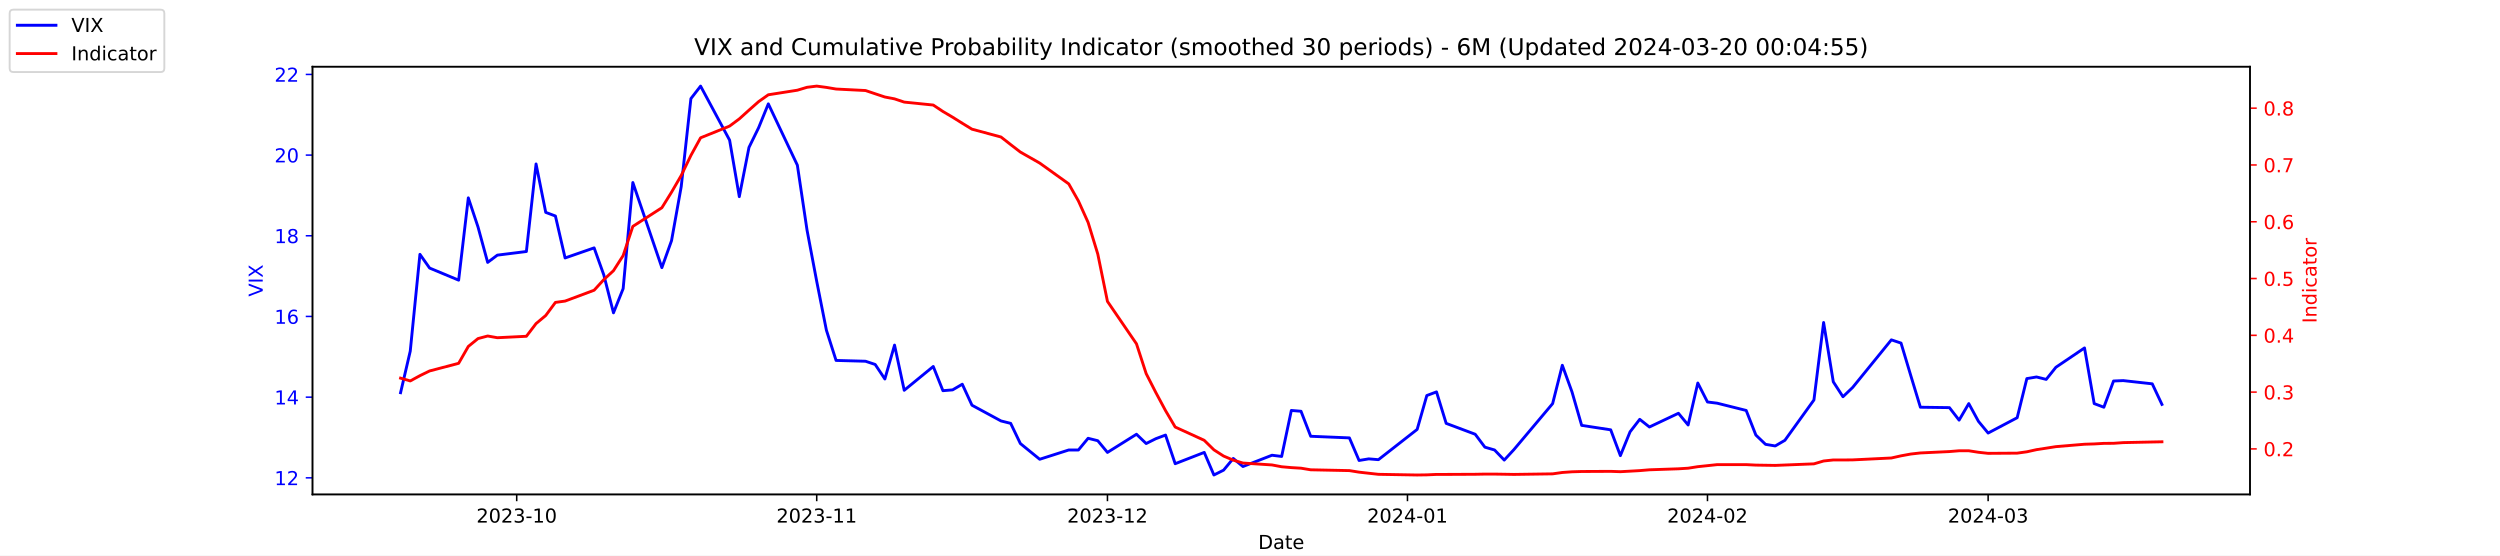
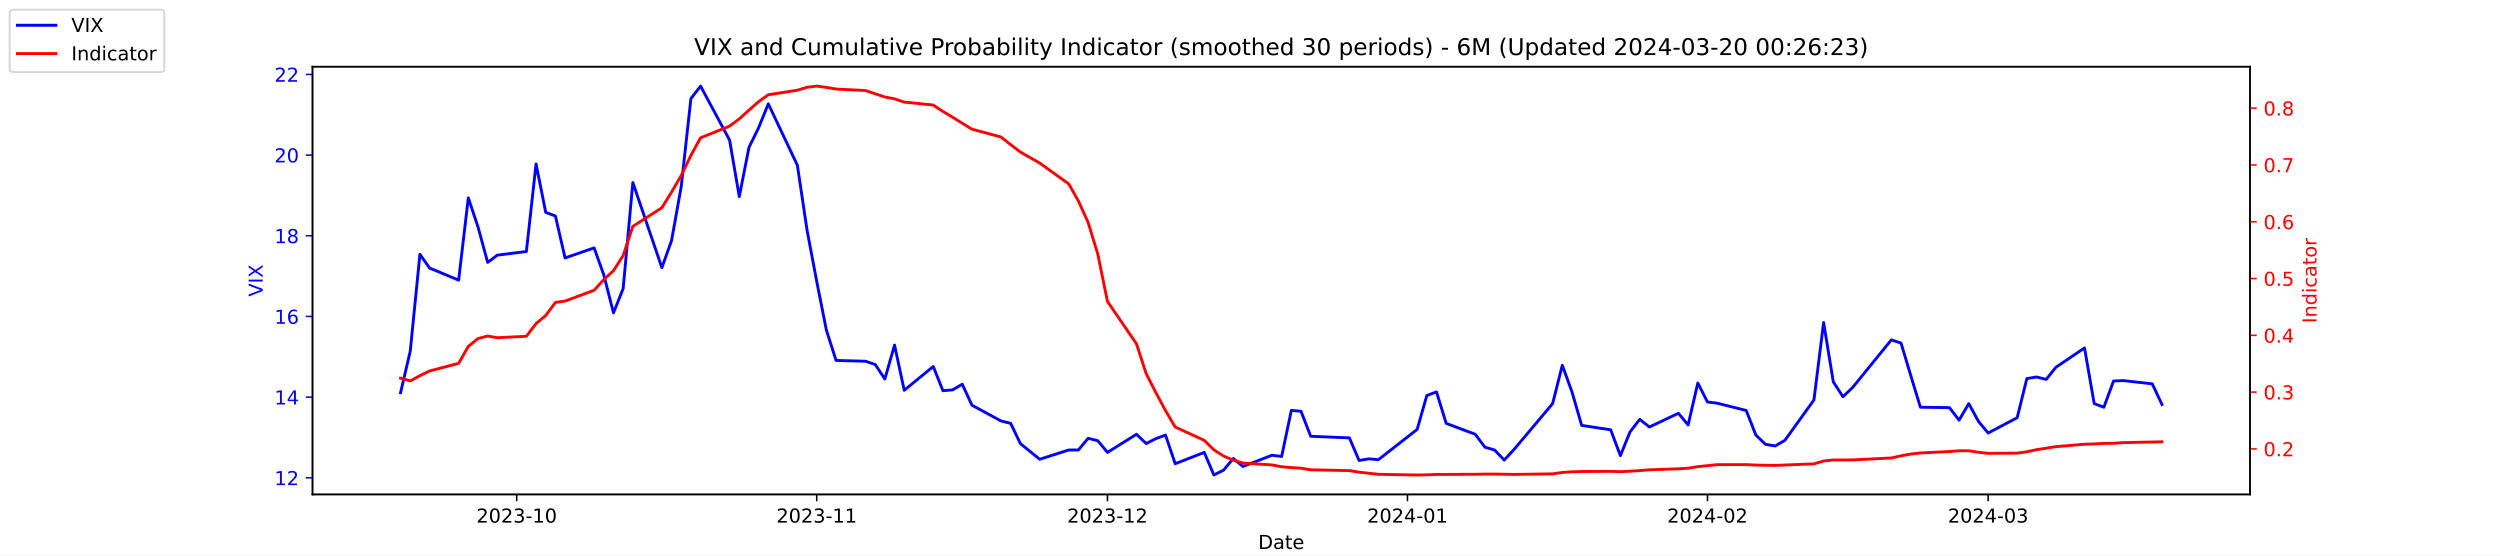
<svg xmlns="http://www.w3.org/2000/svg" xmlns:xlink="http://www.w3.org/1999/xlink" width="1296pt" height="288pt" viewBox="0 0 1296 288" version="1.1">
  <defs>
    <style type="text/css">*{stroke-linejoin: round; stroke-linecap: butt}</style>
  </defs>
  <g id="figure_1">
    <g id="patch_1">
      <path d="M 0 288  L 1296 288  L 1296 0  L 0 0  z " style="fill: #ffffff" />
    </g>
    <g id="axes_1">
      <g id="patch_2">
        <path d="M 162 256.32  L 1166.4 256.32  L 1166.4 34.56  L 162 34.56  z " style="fill: #ffffff" />
      </g>
      <g id="matplotlib.axis_1">
        <g id="xtick_1">
          <g id="line2d_1">
            <defs>
-               <path id="mf3a13cf19f" d="M 0 0  L 0 3.5  " style="stroke: #000000; stroke-width: 0.8" />
+               <path id="m45937a7806" d="M 0 0  L 0 3.5  " style="stroke: #000000; stroke-width: 0.8" />
            </defs>
            <g>
-               <use xlink:href="#mf3a13cf19f" x="267.858" y="256.32" style="stroke: #000000; stroke-width: 0.8" />
+               <use xlink:href="#m45937a7806" x="267.858" y="256.32" style="stroke: #000000; stroke-width: 0.8" />
            </g>
          </g>
          <g id="text_1">
            <g transform="translate(246.9669 270.9184) scale(0.1 -0.1)">
              <defs>
                <path id="DejaVuSans-32" d="M 1228 531  L 3431 531  L 3431 0  L 469 0  L 469 531  Q 828 903 1448 1529  Q 2069 2156 2228 2338  Q 2531 2678 2651 2914  Q 2772 3150 2772 3378  Q 2772 3750 2511 3984  Q 2250 4219 1831 4219  Q 1534 4219 1204 4116  Q 875 4013 500 3803  L 500 4441  Q 881 4594 1212 4672  Q 1544 4750 1819 4750  Q 2544 4750 2975 4387  Q 3406 4025 3406 3419  Q 3406 3131 3298 2873  Q 3191 2616 2906 2266  Q 2828 2175 2409 1742  Q 1991 1309 1228 531  z " transform="scale(0.015625)" />
                <path id="DejaVuSans-30" d="M 2034 4250  Q 1547 4250 1301 3770  Q 1056 3291 1056 2328  Q 1056 1369 1301 889  Q 1547 409 2034 409  Q 2525 409 2770 889  Q 3016 1369 3016 2328  Q 3016 3291 2770 3770  Q 2525 4250 2034 4250  z M 2034 4750  Q 2819 4750 3233 4129  Q 3647 3509 3647 2328  Q 3647 1150 3233 529  Q 2819 -91 2034 -91  Q 1250 -91 836 529  Q 422 1150 422 2328  Q 422 3509 836 4129  Q 1250 4750 2034 4750  z " transform="scale(0.015625)" />
                <path id="DejaVuSans-33" d="M 2597 2516  Q 3050 2419 3304 2112  Q 3559 1806 3559 1356  Q 3559 666 3084 287  Q 2609 -91 1734 -91  Q 1441 -91 1130 -33  Q 819 25 488 141  L 488 750  Q 750 597 1062 519  Q 1375 441 1716 441  Q 2309 441 2620 675  Q 2931 909 2931 1356  Q 2931 1769 2642 2001  Q 2353 2234 1838 2234  L 1294 2234  L 1294 2753  L 1863 2753  Q 2328 2753 2575 2939  Q 2822 3125 2822 3475  Q 2822 3834 2567 4026  Q 2313 4219 1838 4219  Q 1578 4219 1281 4162  Q 984 4106 628 3988  L 628 4550  Q 988 4650 1302 4700  Q 1616 4750 1894 4750  Q 2613 4750 3031 4423  Q 3450 4097 3450 3541  Q 3450 3153 3228 2886  Q 3006 2619 2597 2516  z " transform="scale(0.015625)" />
                <path id="DejaVuSans-2d" d="M 313 2009  L 1997 2009  L 1997 1497  L 313 1497  L 313 2009  z " transform="scale(0.015625)" />
                <path id="DejaVuSans-31" d="M 794 531  L 1825 531  L 1825 4091  L 703 3866  L 703 4441  L 1819 4666  L 2450 4666  L 2450 531  L 3481 531  L 3481 0  L 794 0  L 794 531  z " transform="scale(0.015625)" />
              </defs>
              <use xlink:href="#DejaVuSans-32" />
              <use xlink:href="#DejaVuSans-30" x="63.623" />
              <use xlink:href="#DejaVuSans-32" x="127.246" />
              <use xlink:href="#DejaVuSans-33" x="190.869" />
              <use xlink:href="#DejaVuSans-2d" x="254.492" />
              <use xlink:href="#DejaVuSans-31" x="290.576" />
              <use xlink:href="#DejaVuSans-30" x="354.199" />
            </g>
          </g>
        </g>
        <g id="xtick_2">
          <g id="line2d_2">
            <g>
-               <use xlink:href="#mf3a13cf19f" x="423.385" y="256.32" style="stroke: #000000; stroke-width: 0.8" />
+               <use xlink:href="#m45937a7806" x="423.385" y="256.32" style="stroke: #000000; stroke-width: 0.8" />
            </g>
          </g>
          <g id="text_2">
            <g transform="translate(402.4934 270.9184) scale(0.1 -0.1)">
              <use xlink:href="#DejaVuSans-32" />
              <use xlink:href="#DejaVuSans-30" x="63.623" />
              <use xlink:href="#DejaVuSans-32" x="127.246" />
              <use xlink:href="#DejaVuSans-33" x="190.869" />
              <use xlink:href="#DejaVuSans-2d" x="254.492" />
              <use xlink:href="#DejaVuSans-31" x="290.576" />
              <use xlink:href="#DejaVuSans-31" x="354.199" />
            </g>
          </g>
        </g>
        <g id="xtick_3">
          <g id="line2d_3">
            <g>
-               <use xlink:href="#mf3a13cf19f" x="574.103" y="256.32" style="stroke: #000000; stroke-width: 0.8" />
+               <use xlink:href="#m45937a7806" x="574.103" y="256.32" style="stroke: #000000; stroke-width: 0.8" />
            </g>
          </g>
          <g id="text_3">
            <g transform="translate(553.2119 270.9184) scale(0.1 -0.1)">
              <use xlink:href="#DejaVuSans-32" />
              <use xlink:href="#DejaVuSans-30" x="63.623" />
              <use xlink:href="#DejaVuSans-32" x="127.246" />
              <use xlink:href="#DejaVuSans-33" x="190.869" />
              <use xlink:href="#DejaVuSans-2d" x="254.492" />
              <use xlink:href="#DejaVuSans-31" x="290.576" />
              <use xlink:href="#DejaVuSans-32" x="354.199" />
            </g>
          </g>
        </g>
        <g id="xtick_4">
          <g id="line2d_4">
            <g>
-               <use xlink:href="#mf3a13cf19f" x="729.63" y="256.32" style="stroke: #000000; stroke-width: 0.8" />
+               <use xlink:href="#m45937a7806" x="729.63" y="256.32" style="stroke: #000000; stroke-width: 0.8" />
            </g>
          </g>
          <g id="text_4">
            <g transform="translate(708.7384 270.9184) scale(0.1 -0.1)">
              <defs>
                <path id="DejaVuSans-34" d="M 2419 4116  L 825 1625  L 2419 1625  L 2419 4116  z M 2253 4666  L 3047 4666  L 3047 1625  L 3713 1625  L 3713 1100  L 3047 1100  L 3047 0  L 2419 0  L 2419 1100  L 313 1100  L 313 1709  L 2253 4666  z " transform="scale(0.015625)" />
              </defs>
              <use xlink:href="#DejaVuSans-32" />
              <use xlink:href="#DejaVuSans-30" x="63.623" />
              <use xlink:href="#DejaVuSans-32" x="127.246" />
              <use xlink:href="#DejaVuSans-34" x="190.869" />
              <use xlink:href="#DejaVuSans-2d" x="254.492" />
              <use xlink:href="#DejaVuSans-30" x="290.576" />
              <use xlink:href="#DejaVuSans-31" x="354.199" />
            </g>
          </g>
        </g>
        <g id="xtick_5">
          <g id="line2d_5">
            <g>
-               <use xlink:href="#mf3a13cf19f" x="885.156" y="256.32" style="stroke: #000000; stroke-width: 0.8" />
+               <use xlink:href="#m45937a7806" x="885.156" y="256.32" style="stroke: #000000; stroke-width: 0.8" />
            </g>
          </g>
          <g id="text_5">
            <g transform="translate(864.2649 270.9184) scale(0.1 -0.1)">
              <use xlink:href="#DejaVuSans-32" />
              <use xlink:href="#DejaVuSans-30" x="63.623" />
              <use xlink:href="#DejaVuSans-32" x="127.246" />
              <use xlink:href="#DejaVuSans-34" x="190.869" />
              <use xlink:href="#DejaVuSans-2d" x="254.492" />
              <use xlink:href="#DejaVuSans-30" x="290.576" />
              <use xlink:href="#DejaVuSans-32" x="354.199" />
            </g>
          </g>
        </g>
        <g id="xtick_6">
          <g id="line2d_6">
            <g>
-               <use xlink:href="#mf3a13cf19f" x="1030.649" y="256.32" style="stroke: #000000; stroke-width: 0.8" />
+               <use xlink:href="#m45937a7806" x="1030.649" y="256.32" style="stroke: #000000; stroke-width: 0.8" />
            </g>
          </g>
          <g id="text_6">
            <g transform="translate(1009.757 270.9184) scale(0.1 -0.1)">
              <use xlink:href="#DejaVuSans-32" />
              <use xlink:href="#DejaVuSans-30" x="63.623" />
              <use xlink:href="#DejaVuSans-32" x="127.246" />
              <use xlink:href="#DejaVuSans-34" x="190.869" />
              <use xlink:href="#DejaVuSans-2d" x="254.492" />
              <use xlink:href="#DejaVuSans-30" x="290.576" />
              <use xlink:href="#DejaVuSans-33" x="354.199" />
            </g>
          </g>
        </g>
        <g id="text_7">
          <g transform="translate(652.2492 284.5966) scale(0.1 -0.1)">
            <defs>
              <path id="DejaVuSans-44" d="M 1259 4147  L 1259 519  L 2022 519  Q 2988 519 3436 956  Q 3884 1394 3884 2338  Q 3884 3275 3436 3711  Q 2988 4147 2022 4147  L 1259 4147  z M 628 4666  L 1925 4666  Q 3281 4666 3915 4102  Q 4550 3538 4550 2338  Q 4550 1131 3912 565  Q 3275 0 1925 0  L 628 0  L 628 4666  z " transform="scale(0.015625)" />
              <path id="DejaVuSans-61" d="M 2194 1759  Q 1497 1759 1228 1600  Q 959 1441 959 1056  Q 959 750 1161 570  Q 1363 391 1709 391  Q 2188 391 2477 730  Q 2766 1069 2766 1631  L 2766 1759  L 2194 1759  z M 3341 1997  L 3341 0  L 2766 0  L 2766 531  Q 2569 213 2275 61  Q 1981 -91 1556 -91  Q 1019 -91 701 211  Q 384 513 384 1019  Q 384 1609 779 1909  Q 1175 2209 1959 2209  L 2766 2209  L 2766 2266  Q 2766 2663 2505 2880  Q 2244 3097 1772 3097  Q 1472 3097 1187 3025  Q 903 2953 641 2809  L 641 3341  Q 956 3463 1253 3523  Q 1550 3584 1831 3584  Q 2591 3584 2966 3190  Q 3341 2797 3341 1997  z " transform="scale(0.015625)" />
              <path id="DejaVuSans-74" d="M 1172 4494  L 1172 3500  L 2356 3500  L 2356 3053  L 1172 3053  L 1172 1153  Q 1172 725 1289 603  Q 1406 481 1766 481  L 2356 481  L 2356 0  L 1766 0  Q 1100 0 847 248  Q 594 497 594 1153  L 594 3053  L 172 3053  L 172 3500  L 594 3500  L 594 4494  L 1172 4494  z " transform="scale(0.015625)" />
              <path id="DejaVuSans-65" d="M 3597 1894  L 3597 1613  L 953 1613  Q 991 1019 1311 708  Q 1631 397 2203 397  Q 2534 397 2845 478  Q 3156 559 3463 722  L 3463 178  Q 3153 47 2828 -22  Q 2503 -91 2169 -91  Q 1331 -91 842 396  Q 353 884 353 1716  Q 353 2575 817 3079  Q 1281 3584 2069 3584  Q 2775 3584 3186 3129  Q 3597 2675 3597 1894  z M 3022 2063  Q 3016 2534 2758 2815  Q 2500 3097 2075 3097  Q 1594 3097 1305 2825  Q 1016 2553 972 2059  L 3022 2063  z " transform="scale(0.015625)" />
            </defs>
            <use xlink:href="#DejaVuSans-44" />
            <use xlink:href="#DejaVuSans-61" x="77.002" />
            <use xlink:href="#DejaVuSans-74" x="138.281" />
            <use xlink:href="#DejaVuSans-65" x="177.49" />
          </g>
        </g>
      </g>
      <g id="matplotlib.axis_2">
        <g id="ytick_1">
          <g id="line2d_7">
            <defs>
-               <path id="me620fb15d7" d="M 0 0  L -3.5 0  " style="stroke: #0000ff; stroke-width: 0.8" />
+               <path id="m721a810379" d="M 0 0  L -3.5 0  " style="stroke: #0000ff; stroke-width: 0.8" />
            </defs>
            <g>
-               <use xlink:href="#me620fb15d7" x="162" y="247.704" style="fill: #0000ff; stroke: #0000ff; stroke-width: 0.8" />
+               <use xlink:href="#m721a810379" x="162" y="247.704" style="fill: #0000ff; stroke: #0000ff; stroke-width: 0.8" />
            </g>
          </g>
          <g id="text_8">
            <g style="fill: #0000ff" transform="translate(142.275 251.5031) scale(0.1 -0.1)">
              <use xlink:href="#DejaVuSans-31" />
              <use xlink:href="#DejaVuSans-32" x="63.623" />
            </g>
          </g>
        </g>
        <g id="ytick_2">
          <g id="line2d_8">
            <g>
-               <use xlink:href="#me620fb15d7" x="162" y="205.878" style="fill: #0000ff; stroke: #0000ff; stroke-width: 0.8" />
+               <use xlink:href="#m721a810379" x="162" y="205.878" style="fill: #0000ff; stroke: #0000ff; stroke-width: 0.8" />
            </g>
          </g>
          <g id="text_9">
            <g style="fill: #0000ff" transform="translate(142.275 209.6774) scale(0.1 -0.1)">
              <use xlink:href="#DejaVuSans-31" />
              <use xlink:href="#DejaVuSans-34" x="63.623" />
            </g>
          </g>
        </g>
        <g id="ytick_3">
          <g id="line2d_9">
            <g>
-               <use xlink:href="#me620fb15d7" x="162" y="164.052" style="fill: #0000ff; stroke: #0000ff; stroke-width: 0.8" />
+               <use xlink:href="#m721a810379" x="162" y="164.052" style="fill: #0000ff; stroke: #0000ff; stroke-width: 0.8" />
            </g>
          </g>
          <g id="text_10">
            <g style="fill: #0000ff" transform="translate(142.275 167.8517) scale(0.1 -0.1)">
              <defs>
                <path id="DejaVuSans-36" d="M 2113 2584  Q 1688 2584 1439 2293  Q 1191 2003 1191 1497  Q 1191 994 1439 701  Q 1688 409 2113 409  Q 2538 409 2786 701  Q 3034 994 3034 1497  Q 3034 2003 2786 2293  Q 2538 2584 2113 2584  z M 3366 4563  L 3366 3988  Q 3128 4100 2886 4159  Q 2644 4219 2406 4219  Q 1781 4219 1451 3797  Q 1122 3375 1075 2522  Q 1259 2794 1537 2939  Q 1816 3084 2150 3084  Q 2853 3084 3261 2657  Q 3669 2231 3669 1497  Q 3669 778 3244 343  Q 2819 -91 2113 -91  Q 1303 -91 875 529  Q 447 1150 447 2328  Q 447 3434 972 4092  Q 1497 4750 2381 4750  Q 2619 4750 2861 4703  Q 3103 4656 3366 4563  z " transform="scale(0.015625)" />
              </defs>
              <use xlink:href="#DejaVuSans-31" />
              <use xlink:href="#DejaVuSans-36" x="63.623" />
            </g>
          </g>
        </g>
        <g id="ytick_4">
          <g id="line2d_10">
            <g>
-               <use xlink:href="#me620fb15d7" x="162" y="122.227" style="fill: #0000ff; stroke: #0000ff; stroke-width: 0.8" />
+               <use xlink:href="#m721a810379" x="162" y="122.227" style="fill: #0000ff; stroke: #0000ff; stroke-width: 0.8" />
            </g>
          </g>
          <g id="text_11">
            <g style="fill: #0000ff" transform="translate(142.275 126.0259) scale(0.1 -0.1)">
              <defs>
                <path id="DejaVuSans-38" d="M 2034 2216  Q 1584 2216 1326 1975  Q 1069 1734 1069 1313  Q 1069 891 1326 650  Q 1584 409 2034 409  Q 2484 409 2743 651  Q 3003 894 3003 1313  Q 3003 1734 2745 1975  Q 2488 2216 2034 2216  z M 1403 2484  Q 997 2584 770 2862  Q 544 3141 544 3541  Q 544 4100 942 4425  Q 1341 4750 2034 4750  Q 2731 4750 3128 4425  Q 3525 4100 3525 3541  Q 3525 3141 3298 2862  Q 3072 2584 2669 2484  Q 3125 2378 3379 2068  Q 3634 1759 3634 1313  Q 3634 634 3220 271  Q 2806 -91 2034 -91  Q 1263 -91 848 271  Q 434 634 434 1313  Q 434 1759 690 2068  Q 947 2378 1403 2484  z M 1172 3481  Q 1172 3119 1398 2916  Q 1625 2713 2034 2713  Q 2441 2713 2670 2916  Q 2900 3119 2900 3481  Q 2900 3844 2670 4047  Q 2441 4250 2034 4250  Q 1625 4250 1398 4047  Q 1172 3844 1172 3481  z " transform="scale(0.015625)" />
              </defs>
              <use xlink:href="#DejaVuSans-31" />
              <use xlink:href="#DejaVuSans-38" x="63.623" />
            </g>
          </g>
        </g>
        <g id="ytick_5">
          <g id="line2d_11">
            <g>
-               <use xlink:href="#me620fb15d7" x="162" y="80.401" style="fill: #0000ff; stroke: #0000ff; stroke-width: 0.8" />
+               <use xlink:href="#m721a810379" x="162" y="80.401" style="fill: #0000ff; stroke: #0000ff; stroke-width: 0.8" />
            </g>
          </g>
          <g id="text_12">
            <g style="fill: #0000ff" transform="translate(142.275 84.2002) scale(0.1 -0.1)">
              <use xlink:href="#DejaVuSans-32" />
              <use xlink:href="#DejaVuSans-30" x="63.623" />
            </g>
          </g>
        </g>
        <g id="ytick_6">
          <g id="line2d_12">
            <g>
-               <use xlink:href="#me620fb15d7" x="162" y="38.575" style="fill: #0000ff; stroke: #0000ff; stroke-width: 0.8" />
+               <use xlink:href="#m721a810379" x="162" y="38.575" style="fill: #0000ff; stroke: #0000ff; stroke-width: 0.8" />
            </g>
          </g>
          <g id="text_13">
            <g style="fill: #0000ff" transform="translate(142.275 42.37447) scale(0.1 -0.1)">
              <use xlink:href="#DejaVuSans-32" />
              <use xlink:href="#DejaVuSans-32" x="63.623" />
            </g>
          </g>
        </g>
        <g id="text_14">
          <g style="fill: #0000ff" transform="translate(136.1953 153.7603) rotate(-90) scale(0.1 -0.1)">
            <defs>
              <path id="DejaVuSans-56" d="M 1831 0  L 50 4666  L 709 4666  L 2188 738  L 3669 4666  L 4325 4666  L 2547 0  L 1831 0  z " transform="scale(0.015625)" />
              <path id="DejaVuSans-49" d="M 628 4666  L 1259 4666  L 1259 0  L 628 0  L 628 4666  z " transform="scale(0.015625)" />
              <path id="DejaVuSans-58" d="M 403 4666  L 1081 4666  L 2241 2931  L 3406 4666  L 4084 4666  L 2584 2425  L 4184 0  L 3506 0  L 2194 1984  L 872 0  L 191 0  L 1856 2491  L 403 4666  z " transform="scale(0.015625)" />
            </defs>
            <use xlink:href="#DejaVuSans-56" />
            <use xlink:href="#DejaVuSans-49" x="68.408" />
            <use xlink:href="#DejaVuSans-58" x="97.9" />
          </g>
        </g>
      </g>
      <g id="line2d_13">
-         <path d="M 207.655 203.578  L 212.672 182.037  L 217.689 131.847  L 222.705 138.957  L 237.756 145.231  L 242.773 102.569  L 247.79 117.626  L 252.807 136.029  L 257.824 132.265  L 272.875 130.383  L 277.892 85.002  L 282.909 110.097  L 287.926 111.979  L 292.943 133.729  L 307.994 128.501  L 313.011 142.512  L 318.028 162.17  L 323.045 149.623  L 328.062 94.622  L 343.113 138.748  L 348.13 124.736  L 353.147 96.713  L 358.164 51.123  L 363.181 44.64  L 378.232 72.663  L 383.249 101.941  L 388.266 76.428  L 393.283 66.18  L 398.3 53.842  L 413.351 85.629  L 418.368 119.299  L 423.385 145.858  L 428.402 171.163  L 433.419 186.847  L 448.679 187.266  L 453.696 188.939  L 458.713 196.467  L 463.73 178.901  L 468.747 202.323  L 483.798 189.984  L 488.815 202.532  L 493.832 202.114  L 498.849 199.186  L 503.866 210.061  L 518.917 218.217  L 523.934 219.472  L 528.951 229.928  L 538.984 238.084  L 554.035 233.274  L 559.052 233.274  L 564.069 227.209  L 569.086 228.464  L 574.103 234.529  L 589.154 225.118  L 594.171 229.928  L 599.188 227.418  L 604.205 225.536  L 609.222 240.384  L 624.273 234.529  L 629.29 246.24  L 634.307 243.73  L 639.324 237.666  L 644.341 241.848  L 659.392 235.993  L 664.409 236.62  L 669.426 212.779  L 674.443 213.198  L 679.46 226.164  L 699.528 227  L 704.545 238.711  L 709.562 237.875  L 714.579 238.293  L 734.647 222.608  L 739.664 205.042  L 744.681 203.159  L 749.698 219.472  L 764.749 225.118  L 769.766 231.81  L 774.783 233.274  L 779.8 238.502  L 784.817 233.065  L 804.885 209.224  L 809.902 189.357  L 814.919 203.159  L 819.936 220.517  L 834.986 222.818  L 840.003 236.202  L 845.02 223.863  L 850.037 217.38  L 855.054 221.354  L 870.105 214.243  L 875.122 220.308  L 880.139 198.559  L 885.156 208.388  L 890.173 209.015  L 905.224 212.779  L 910.241 225.536  L 915.258 230.346  L 920.275 231.183  L 925.292 228.255  L 940.343 207.342  L 945.36 167.189  L 950.377 197.931  L 955.394 205.669  L 960.411 200.859  L 980.479 176.182  L 985.496 177.855  L 990.513 194.585  L 995.53 211.106  L 1010.581 211.316  L 1015.598 217.798  L 1020.615 209.224  L 1025.632 218.426  L 1030.649 224.491  L 1045.7 216.544  L 1050.717 196.258  L 1055.734 195.422  L 1060.751 196.677  L 1065.768 190.403  L 1080.61 180.364  L 1085.627 209.224  L 1090.644 211.106  L 1095.661 197.513  L 1100.678 197.304  L 1115.728 198.977  L 1120.745 209.642  " clip-path="url(#p57ca91d54e)" style="fill: none; stroke: #0000ff; stroke-width: 1.5; stroke-linecap: square" />
+         <path d="M 207.655 203.578  L 212.672 182.037  L 217.689 131.847  L 222.705 138.957  L 237.756 145.231  L 242.773 102.569  L 247.79 117.626  L 252.807 136.029  L 257.824 132.265  L 272.875 130.383  L 277.892 85.002  L 282.909 110.097  L 287.926 111.979  L 292.943 133.729  L 307.994 128.501  L 313.011 142.512  L 318.028 162.17  L 323.045 149.623  L 328.062 94.622  L 343.113 138.748  L 348.13 124.736  L 353.147 96.713  L 358.164 51.123  L 363.181 44.64  L 378.232 72.663  L 383.249 101.941  L 388.266 76.428  L 393.283 66.18  L 398.3 53.842  L 413.351 85.629  L 418.368 119.299  L 423.385 145.858  L 428.402 171.163  L 433.419 186.847  L 448.679 187.266  L 453.696 188.939  L 458.713 196.467  L 463.73 178.901  L 468.747 202.323  L 483.798 189.984  L 488.815 202.532  L 493.832 202.114  L 498.849 199.186  L 503.866 210.061  L 518.917 218.217  L 523.934 219.472  L 528.951 229.928  L 538.984 238.084  L 554.035 233.274  L 559.052 233.274  L 564.069 227.209  L 569.086 228.464  L 574.103 234.529  L 589.154 225.118  L 594.171 229.928  L 599.188 227.418  L 604.205 225.536  L 609.222 240.384  L 624.273 234.529  L 629.29 246.24  L 634.307 243.73  L 639.324 237.666  L 644.341 241.848  L 659.392 235.993  L 664.409 236.62  L 669.426 212.779  L 674.443 213.198  L 679.46 226.164  L 699.528 227  L 704.545 238.711  L 709.562 237.875  L 714.579 238.293  L 734.647 222.608  L 739.664 205.042  L 744.681 203.159  L 749.698 219.472  L 764.749 225.118  L 769.766 231.81  L 774.783 233.274  L 779.8 238.502  L 784.817 233.065  L 804.885 209.224  L 809.902 189.357  L 814.919 203.159  L 819.936 220.517  L 834.986 222.818  L 840.003 236.202  L 845.02 223.863  L 850.037 217.38  L 855.054 221.354  L 870.105 214.243  L 875.122 220.308  L 880.139 198.559  L 885.156 208.388  L 890.173 209.015  L 905.224 212.779  L 910.241 225.536  L 915.258 230.346  L 920.275 231.183  L 925.292 228.255  L 940.343 207.342  L 945.36 167.189  L 950.377 197.931  L 955.394 205.669  L 960.411 200.859  L 980.479 176.182  L 985.496 177.855  L 990.513 194.585  L 995.53 211.106  L 1010.581 211.316  L 1015.598 217.798  L 1020.615 209.224  L 1025.632 218.426  L 1030.649 224.491  L 1045.7 216.544  L 1050.717 196.258  L 1055.734 195.422  L 1060.751 196.677  L 1065.768 190.403  L 1080.61 180.364  L 1085.627 209.224  L 1090.644 211.106  L 1095.661 197.513  L 1100.678 197.304  L 1115.728 198.977  L 1120.745 209.642  " clip-path="url(#p66f7c52338)" style="fill: none; stroke: #0000ff; stroke-width: 1.5; stroke-linecap: square" />
      </g>
      <g id="patch_3">
        <path d="M 162 256.32  L 162 34.56  " style="fill: none; stroke: #000000; stroke-width: 0.8; stroke-linejoin: miter; stroke-linecap: square" />
      </g>
      <g id="patch_4">
        <path d="M 1166.4 256.32  L 1166.4 34.56  " style="fill: none; stroke: #000000; stroke-width: 0.8; stroke-linejoin: miter; stroke-linecap: square" />
      </g>
      <g id="patch_5">
        <path d="M 162 256.32  L 1166.4 256.32  " style="fill: none; stroke: #000000; stroke-width: 0.8; stroke-linejoin: miter; stroke-linecap: square" />
      </g>
      <g id="patch_6">
        <path d="M 162 34.56  L 1166.4 34.56  " style="fill: none; stroke: #000000; stroke-width: 0.8; stroke-linejoin: miter; stroke-linecap: square" />
      </g>
    </g>
    <g id="axes_2">
      <g id="matplotlib.axis_3">
        <g id="ytick_7">
          <g id="line2d_14">
            <defs>
-               <path id="m1b1329396b" d="M 0 0  L 3.5 0  " style="stroke: #ff0000; stroke-width: 0.8" />
+               <path id="m1afe843e9e" d="M 0 0  L 3.5 0  " style="stroke: #ff0000; stroke-width: 0.8" />
            </defs>
            <g>
-               <use xlink:href="#m1b1329396b" x="1166.4" y="232.713" style="fill: #ff0000; stroke: #ff0000; stroke-width: 0.8" />
+               <use xlink:href="#m1afe843e9e" x="1166.4" y="232.713" style="fill: #ff0000; stroke: #ff0000; stroke-width: 0.8" />
            </g>
          </g>
          <g id="text_15">
            <g style="fill: #ff0000" transform="translate(1173.4 236.5122) scale(0.1 -0.1)">
              <defs>
                <path id="DejaVuSans-2e" d="M 684 794  L 1344 794  L 1344 0  L 684 0  L 684 794  z " transform="scale(0.015625)" />
              </defs>
              <use xlink:href="#DejaVuSans-30" />
              <use xlink:href="#DejaVuSans-2e" x="63.623" />
              <use xlink:href="#DejaVuSans-32" x="95.41" />
            </g>
          </g>
        </g>
        <g id="ytick_8">
          <g id="line2d_15">
            <g>
-               <use xlink:href="#m1b1329396b" x="1166.4" y="203.274" style="fill: #ff0000; stroke: #ff0000; stroke-width: 0.8" />
+               <use xlink:href="#m1afe843e9e" x="1166.4" y="203.274" style="fill: #ff0000; stroke: #ff0000; stroke-width: 0.8" />
            </g>
          </g>
          <g id="text_16">
            <g style="fill: #ff0000" transform="translate(1173.4 207.0728) scale(0.1 -0.1)">
              <use xlink:href="#DejaVuSans-30" />
              <use xlink:href="#DejaVuSans-2e" x="63.623" />
              <use xlink:href="#DejaVuSans-33" x="95.41" />
            </g>
          </g>
        </g>
        <g id="ytick_9">
          <g id="line2d_16">
            <g>
-               <use xlink:href="#m1b1329396b" x="1166.4" y="173.834" style="fill: #ff0000; stroke: #ff0000; stroke-width: 0.8" />
+               <use xlink:href="#m1afe843e9e" x="1166.4" y="173.834" style="fill: #ff0000; stroke: #ff0000; stroke-width: 0.8" />
            </g>
          </g>
          <g id="text_17">
            <g style="fill: #ff0000" transform="translate(1173.4 177.6334) scale(0.1 -0.1)">
              <use xlink:href="#DejaVuSans-30" />
              <use xlink:href="#DejaVuSans-2e" x="63.623" />
              <use xlink:href="#DejaVuSans-34" x="95.41" />
            </g>
          </g>
        </g>
        <g id="ytick_10">
          <g id="line2d_17">
            <g>
-               <use xlink:href="#m1b1329396b" x="1166.4" y="144.395" style="fill: #ff0000; stroke: #ff0000; stroke-width: 0.8" />
+               <use xlink:href="#m1afe843e9e" x="1166.4" y="144.395" style="fill: #ff0000; stroke: #ff0000; stroke-width: 0.8" />
            </g>
          </g>
          <g id="text_18">
            <g style="fill: #ff0000" transform="translate(1173.4 148.1939) scale(0.1 -0.1)">
              <defs>
                <path id="DejaVuSans-35" d="M 691 4666  L 3169 4666  L 3169 4134  L 1269 4134  L 1269 2991  Q 1406 3038 1543 3061  Q 1681 3084 1819 3084  Q 2600 3084 3056 2656  Q 3513 2228 3513 1497  Q 3513 744 3044 326  Q 2575 -91 1722 -91  Q 1428 -91 1123 -41  Q 819 9 494 109  L 494 744  Q 775 591 1075 516  Q 1375 441 1709 441  Q 2250 441 2565 725  Q 2881 1009 2881 1497  Q 2881 1984 2565 2268  Q 2250 2553 1709 2553  Q 1456 2553 1204 2497  Q 953 2441 691 2322  L 691 4666  z " transform="scale(0.015625)" />
              </defs>
              <use xlink:href="#DejaVuSans-30" />
              <use xlink:href="#DejaVuSans-2e" x="63.623" />
              <use xlink:href="#DejaVuSans-35" x="95.41" />
            </g>
          </g>
        </g>
        <g id="ytick_11">
          <g id="line2d_18">
            <g>
-               <use xlink:href="#m1b1329396b" x="1166.4" y="114.955" style="fill: #ff0000; stroke: #ff0000; stroke-width: 0.8" />
+               <use xlink:href="#m1afe843e9e" x="1166.4" y="114.955" style="fill: #ff0000; stroke: #ff0000; stroke-width: 0.8" />
            </g>
          </g>
          <g id="text_19">
            <g style="fill: #ff0000" transform="translate(1173.4 118.7545) scale(0.1 -0.1)">
              <use xlink:href="#DejaVuSans-30" />
              <use xlink:href="#DejaVuSans-2e" x="63.623" />
              <use xlink:href="#DejaVuSans-36" x="95.41" />
            </g>
          </g>
        </g>
        <g id="ytick_12">
          <g id="line2d_19">
            <g>
-               <use xlink:href="#m1b1329396b" x="1166.4" y="85.516" style="fill: #ff0000; stroke: #ff0000; stroke-width: 0.8" />
+               <use xlink:href="#m1afe843e9e" x="1166.4" y="85.516" style="fill: #ff0000; stroke: #ff0000; stroke-width: 0.8" />
            </g>
          </g>
          <g id="text_20">
            <g style="fill: #ff0000" transform="translate(1173.4 89.31505) scale(0.1 -0.1)">
              <defs>
                <path id="DejaVuSans-37" d="M 525 4666  L 3525 4666  L 3525 4397  L 1831 0  L 1172 0  L 2766 4134  L 525 4134  L 525 4666  z " transform="scale(0.015625)" />
              </defs>
              <use xlink:href="#DejaVuSans-30" />
              <use xlink:href="#DejaVuSans-2e" x="63.623" />
              <use xlink:href="#DejaVuSans-37" x="95.41" />
            </g>
          </g>
        </g>
        <g id="ytick_13">
          <g id="line2d_20">
            <g>
-               <use xlink:href="#m1b1329396b" x="1166.4" y="56.076" style="fill: #ff0000; stroke: #ff0000; stroke-width: 0.8" />
+               <use xlink:href="#m1afe843e9e" x="1166.4" y="56.076" style="fill: #ff0000; stroke: #ff0000; stroke-width: 0.8" />
            </g>
          </g>
          <g id="text_21">
            <g style="fill: #ff0000" transform="translate(1173.4 59.87561) scale(0.1 -0.1)">
              <use xlink:href="#DejaVuSans-30" />
              <use xlink:href="#DejaVuSans-2e" x="63.623" />
              <use xlink:href="#DejaVuSans-38" x="95.41" />
            </g>
          </g>
        </g>
        <g id="text_22">
          <g style="fill: #ff0000" transform="translate(1200.902 167.5353) rotate(-90) scale(0.1 -0.1)">
            <defs>
              <path id="DejaVuSans-6e" d="M 3513 2113  L 3513 0  L 2938 0  L 2938 2094  Q 2938 2591 2744 2837  Q 2550 3084 2163 3084  Q 1697 3084 1428 2787  Q 1159 2491 1159 1978  L 1159 0  L 581 0  L 581 3500  L 1159 3500  L 1159 2956  Q 1366 3272 1645 3428  Q 1925 3584 2291 3584  Q 2894 3584 3203 3211  Q 3513 2838 3513 2113  z " transform="scale(0.015625)" />
              <path id="DejaVuSans-64" d="M 2906 2969  L 2906 4863  L 3481 4863  L 3481 0  L 2906 0  L 2906 525  Q 2725 213 2448 61  Q 2172 -91 1784 -91  Q 1150 -91 751 415  Q 353 922 353 1747  Q 353 2572 751 3078  Q 1150 3584 1784 3584  Q 2172 3584 2448 3432  Q 2725 3281 2906 2969  z M 947 1747  Q 947 1113 1208 752  Q 1469 391 1925 391  Q 2381 391 2643 752  Q 2906 1113 2906 1747  Q 2906 2381 2643 2742  Q 2381 3103 1925 3103  Q 1469 3103 1208 2742  Q 947 2381 947 1747  z " transform="scale(0.015625)" />
              <path id="DejaVuSans-69" d="M 603 3500  L 1178 3500  L 1178 0  L 603 0  L 603 3500  z M 603 4863  L 1178 4863  L 1178 4134  L 603 4134  L 603 4863  z " transform="scale(0.015625)" />
              <path id="DejaVuSans-63" d="M 3122 3366  L 3122 2828  Q 2878 2963 2633 3030  Q 2388 3097 2138 3097  Q 1578 3097 1268 2742  Q 959 2388 959 1747  Q 959 1106 1268 751  Q 1578 397 2138 397  Q 2388 397 2633 464  Q 2878 531 3122 666  L 3122 134  Q 2881 22 2623 -34  Q 2366 -91 2075 -91  Q 1284 -91 818 406  Q 353 903 353 1747  Q 353 2603 823 3093  Q 1294 3584 2113 3584  Q 2378 3584 2631 3529  Q 2884 3475 3122 3366  z " transform="scale(0.015625)" />
              <path id="DejaVuSans-6f" d="M 1959 3097  Q 1497 3097 1228 2736  Q 959 2375 959 1747  Q 959 1119 1226 758  Q 1494 397 1959 397  Q 2419 397 2687 759  Q 2956 1122 2956 1747  Q 2956 2369 2687 2733  Q 2419 3097 1959 3097  z M 1959 3584  Q 2709 3584 3137 3096  Q 3566 2609 3566 1747  Q 3566 888 3137 398  Q 2709 -91 1959 -91  Q 1206 -91 779 398  Q 353 888 353 1747  Q 353 2609 779 3096  Q 1206 3584 1959 3584  z " transform="scale(0.015625)" />
              <path id="DejaVuSans-72" d="M 2631 2963  Q 2534 3019 2420 3045  Q 2306 3072 2169 3072  Q 1681 3072 1420 2755  Q 1159 2438 1159 1844  L 1159 0  L 581 0  L 581 3500  L 1159 3500  L 1159 2956  Q 1341 3275 1631 3429  Q 1922 3584 2338 3584  Q 2397 3584 2469 3576  Q 2541 3569 2628 3553  L 2631 2963  z " transform="scale(0.015625)" />
            </defs>
            <use xlink:href="#DejaVuSans-49" />
            <use xlink:href="#DejaVuSans-6e" x="29.492" />
            <use xlink:href="#DejaVuSans-64" x="92.871" />
            <use xlink:href="#DejaVuSans-69" x="156.348" />
            <use xlink:href="#DejaVuSans-63" x="184.131" />
            <use xlink:href="#DejaVuSans-61" x="239.111" />
            <use xlink:href="#DejaVuSans-74" x="300.391" />
            <use xlink:href="#DejaVuSans-6f" x="339.6" />
            <use xlink:href="#DejaVuSans-72" x="400.781" />
          </g>
        </g>
      </g>
      <g id="line2d_21">
-         <path d="M 207.655 196.029  L 212.672 197.479  L 217.689 194.75  L 222.705 192.301  L 237.756 188.343  L 242.773 179.599  L 247.79 175.523  L 252.807 174.184  L 257.824 175.071  L 272.875 174.328  L 277.892 167.742  L 282.909 163.547  L 287.926 156.767  L 292.943 156.079  L 307.994 150.452  L 313.011 144.954  L 318.028 140.323  L 323.045 132.479  L 328.062 117.357  L 343.113 107.684  L 348.13 99.61  L 353.147 90.969  L 358.164 80.574  L 363.181 71.441  L 378.232 65.356  L 383.249 61.63  L 388.266 57.103  L 393.283 52.675  L 398.3 49.133  L 413.351 46.763  L 418.368 45.254  L 423.385 44.64  L 428.402 45.308  L 433.419 46.153  L 448.679 46.927  L 453.696 48.615  L 458.713 50.286  L 463.73 51.252  L 468.747 52.928  L 483.798 54.457  L 488.815 57.793  L 493.832 60.754  L 498.849 63.899  L 503.866 66.969  L 518.917 71.025  L 523.934 74.957  L 528.951 78.824  L 538.984 84.539  L 554.035 95.324  L 559.052 104.184  L 564.069 115.297  L 569.086 131.682  L 574.103 156.244  L 589.154 178.255  L 594.171 193.675  L 599.188 203.498  L 604.205 212.853  L 609.222 221.38  L 624.273 228.267  L 629.29 233.189  L 634.307 236.419  L 639.324 238.538  L 644.341 240.04  L 659.392 241.024  L 664.409 241.967  L 669.426 242.407  L 674.443 242.71  L 679.46 243.542  L 699.528 243.962  L 704.545 244.766  L 709.562 245.329  L 714.579 245.887  L 734.647 246.24  L 739.664 246.165  L 744.681 245.938  L 749.698 245.938  L 764.749 245.865  L 769.766 245.769  L 774.783 245.769  L 779.8 245.849  L 784.817 245.938  L 804.885 245.644  L 809.902 244.934  L 814.919 244.579  L 819.936 244.425  L 834.986 244.349  L 840.003 244.525  L 845.02 244.252  L 850.037 243.966  L 855.054 243.542  L 870.105 243.027  L 875.122 242.717  L 880.139 241.924  L 885.156 241.401  L 890.173 240.864  L 905.224 240.864  L 910.241 241.106  L 915.258 241.187  L 920.275 241.268  L 925.292 241.065  L 940.343 240.46  L 945.36 238.98  L 950.377 238.442  L 955.394 238.455  L 960.411 238.405  L 980.479 237.424  L 985.496 236.302  L 990.513 235.377  L 995.53 234.808  L 1010.581 234.091  L 1015.598 233.678  L 1020.615 233.678  L 1025.632 234.458  L 1030.649 235.014  L 1045.7 234.911  L 1050.717 234.214  L 1055.734 233.102  L 1060.751 232.331  L 1065.768 231.541  L 1080.61 230.291  L 1085.627 230.134  L 1090.644 229.843  L 1095.661 229.81  L 1100.678 229.454  L 1115.728 229.128  L 1120.745 229.025  " clip-path="url(#p57ca91d54e)" style="fill: none; stroke: #ff0000; stroke-width: 1.5; stroke-linecap: square" />
+         <path d="M 207.655 196.029  L 212.672 197.479  L 217.689 194.75  L 222.705 192.301  L 237.756 188.343  L 242.773 179.599  L 247.79 175.523  L 252.807 174.184  L 257.824 175.071  L 272.875 174.328  L 277.892 167.742  L 282.909 163.547  L 287.926 156.767  L 292.943 156.079  L 307.994 150.452  L 313.011 144.954  L 318.028 140.323  L 323.045 132.479  L 328.062 117.357  L 343.113 107.684  L 348.13 99.61  L 353.147 90.969  L 358.164 80.574  L 363.181 71.441  L 378.232 65.356  L 383.249 61.63  L 388.266 57.103  L 393.283 52.675  L 398.3 49.133  L 413.351 46.763  L 418.368 45.254  L 423.385 44.64  L 428.402 45.308  L 433.419 46.153  L 448.679 46.927  L 453.696 48.615  L 458.713 50.286  L 463.73 51.252  L 468.747 52.928  L 483.798 54.457  L 488.815 57.793  L 493.832 60.754  L 498.849 63.899  L 503.866 66.969  L 518.917 71.025  L 523.934 74.957  L 528.951 78.824  L 538.984 84.539  L 554.035 95.324  L 559.052 104.184  L 564.069 115.297  L 569.086 131.682  L 574.103 156.244  L 589.154 178.255  L 594.171 193.675  L 599.188 203.498  L 604.205 212.853  L 609.222 221.38  L 624.273 228.267  L 629.29 233.189  L 634.307 236.419  L 639.324 238.538  L 644.341 240.04  L 659.392 241.024  L 664.409 241.967  L 669.426 242.407  L 674.443 242.71  L 679.46 243.542  L 699.528 243.962  L 704.545 244.766  L 709.562 245.329  L 714.579 245.887  L 734.647 246.24  L 739.664 246.165  L 744.681 245.938  L 749.698 245.938  L 764.749 245.865  L 769.766 245.769  L 774.783 245.769  L 779.8 245.849  L 784.817 245.938  L 804.885 245.644  L 809.902 244.934  L 814.919 244.579  L 819.936 244.425  L 834.986 244.349  L 840.003 244.525  L 845.02 244.252  L 850.037 243.966  L 855.054 243.542  L 870.105 243.027  L 875.122 242.717  L 880.139 241.924  L 885.156 241.401  L 890.173 240.864  L 905.224 240.864  L 910.241 241.106  L 915.258 241.187  L 920.275 241.268  L 925.292 241.065  L 940.343 240.46  L 945.36 238.98  L 950.377 238.442  L 955.394 238.455  L 960.411 238.405  L 980.479 237.424  L 985.496 236.302  L 990.513 235.377  L 995.53 234.808  L 1010.581 234.091  L 1015.598 233.678  L 1020.615 233.678  L 1025.632 234.458  L 1030.649 235.014  L 1045.7 234.911  L 1050.717 234.214  L 1055.734 233.102  L 1060.751 232.331  L 1065.768 231.541  L 1080.61 230.291  L 1085.627 230.134  L 1090.644 229.843  L 1095.661 229.81  L 1100.678 229.454  L 1115.728 229.128  L 1120.745 229.025  " clip-path="url(#p66f7c52338)" style="fill: none; stroke: #ff0000; stroke-width: 1.5; stroke-linecap: square" />
      </g>
      <g id="patch_7">
        <path d="M 162 256.32  L 162 34.56  " style="fill: none; stroke: #000000; stroke-width: 0.8; stroke-linejoin: miter; stroke-linecap: square" />
      </g>
      <g id="patch_8">
        <path d="M 1166.4 256.32  L 1166.4 34.56  " style="fill: none; stroke: #000000; stroke-width: 0.8; stroke-linejoin: miter; stroke-linecap: square" />
      </g>
      <g id="patch_9">
        <path d="M 162 256.32  L 1166.4 256.32  " style="fill: none; stroke: #000000; stroke-width: 0.8; stroke-linejoin: miter; stroke-linecap: square" />
      </g>
      <g id="patch_10">
        <path d="M 162 34.56  L 1166.4 34.56  " style="fill: none; stroke: #000000; stroke-width: 0.8; stroke-linejoin: miter; stroke-linecap: square" />
      </g>
      <g id="text_23">
        <g transform="translate(359.8481 28.56) scale(0.12 -0.12)">
          <defs>
            <path id="DejaVuSans-20" transform="scale(0.015625)" />
            <path id="DejaVuSans-43" d="M 4122 4306  L 4122 3641  Q 3803 3938 3442 4084  Q 3081 4231 2675 4231  Q 1875 4231 1450 3742  Q 1025 3253 1025 2328  Q 1025 1406 1450 917  Q 1875 428 2675 428  Q 3081 428 3442 575  Q 3803 722 4122 1019  L 4122 359  Q 3791 134 3420 21  Q 3050 -91 2638 -91  Q 1578 -91 968 557  Q 359 1206 359 2328  Q 359 3453 968 4101  Q 1578 4750 2638 4750  Q 3056 4750 3426 4639  Q 3797 4528 4122 4306  z " transform="scale(0.015625)" />
            <path id="DejaVuSans-75" d="M 544 1381  L 544 3500  L 1119 3500  L 1119 1403  Q 1119 906 1312 657  Q 1506 409 1894 409  Q 2359 409 2629 706  Q 2900 1003 2900 1516  L 2900 3500  L 3475 3500  L 3475 0  L 2900 0  L 2900 538  Q 2691 219 2414 64  Q 2138 -91 1772 -91  Q 1169 -91 856 284  Q 544 659 544 1381  z M 1991 3584  L 1991 3584  z " transform="scale(0.015625)" />
            <path id="DejaVuSans-6d" d="M 3328 2828  Q 3544 3216 3844 3400  Q 4144 3584 4550 3584  Q 5097 3584 5394 3201  Q 5691 2819 5691 2113  L 5691 0  L 5113 0  L 5113 2094  Q 5113 2597 4934 2840  Q 4756 3084 4391 3084  Q 3944 3084 3684 2787  Q 3425 2491 3425 1978  L 3425 0  L 2847 0  L 2847 2094  Q 2847 2600 2669 2842  Q 2491 3084 2119 3084  Q 1678 3084 1418 2786  Q 1159 2488 1159 1978  L 1159 0  L 581 0  L 581 3500  L 1159 3500  L 1159 2956  Q 1356 3278 1631 3431  Q 1906 3584 2284 3584  Q 2666 3584 2933 3390  Q 3200 3197 3328 2828  z " transform="scale(0.015625)" />
            <path id="DejaVuSans-6c" d="M 603 4863  L 1178 4863  L 1178 0  L 603 0  L 603 4863  z " transform="scale(0.015625)" />
            <path id="DejaVuSans-76" d="M 191 3500  L 800 3500  L 1894 563  L 2988 3500  L 3597 3500  L 2284 0  L 1503 0  L 191 3500  z " transform="scale(0.015625)" />
            <path id="DejaVuSans-50" d="M 1259 4147  L 1259 2394  L 2053 2394  Q 2494 2394 2734 2622  Q 2975 2850 2975 3272  Q 2975 3691 2734 3919  Q 2494 4147 2053 4147  L 1259 4147  z M 628 4666  L 2053 4666  Q 2838 4666 3239 4311  Q 3641 3956 3641 3272  Q 3641 2581 3239 2228  Q 2838 1875 2053 1875  L 1259 1875  L 1259 0  L 628 0  L 628 4666  z " transform="scale(0.015625)" />
            <path id="DejaVuSans-62" d="M 3116 1747  Q 3116 2381 2855 2742  Q 2594 3103 2138 3103  Q 1681 3103 1420 2742  Q 1159 2381 1159 1747  Q 1159 1113 1420 752  Q 1681 391 2138 391  Q 2594 391 2855 752  Q 3116 1113 3116 1747  z M 1159 2969  Q 1341 3281 1617 3432  Q 1894 3584 2278 3584  Q 2916 3584 3314 3078  Q 3713 2572 3713 1747  Q 3713 922 3314 415  Q 2916 -91 2278 -91  Q 1894 -91 1617 61  Q 1341 213 1159 525  L 1159 0  L 581 0  L 581 4863  L 1159 4863  L 1159 2969  z " transform="scale(0.015625)" />
            <path id="DejaVuSans-79" d="M 2059 -325  Q 1816 -950 1584 -1140  Q 1353 -1331 966 -1331  L 506 -1331  L 506 -850  L 844 -850  Q 1081 -850 1212 -737  Q 1344 -625 1503 -206  L 1606 56  L 191 3500  L 800 3500  L 1894 763  L 2988 3500  L 3597 3500  L 2059 -325  z " transform="scale(0.015625)" />
            <path id="DejaVuSans-28" d="M 1984 4856  Q 1566 4138 1362 3434  Q 1159 2731 1159 2009  Q 1159 1288 1364 580  Q 1569 -128 1984 -844  L 1484 -844  Q 1016 -109 783 600  Q 550 1309 550 2009  Q 550 2706 781 3412  Q 1013 4119 1484 4856  L 1984 4856  z " transform="scale(0.015625)" />
            <path id="DejaVuSans-73" d="M 2834 3397  L 2834 2853  Q 2591 2978 2328 3040  Q 2066 3103 1784 3103  Q 1356 3103 1142 2972  Q 928 2841 928 2578  Q 928 2378 1081 2264  Q 1234 2150 1697 2047  L 1894 2003  Q 2506 1872 2764 1633  Q 3022 1394 3022 966  Q 3022 478 2636 193  Q 2250 -91 1575 -91  Q 1294 -91 989 -36  Q 684 19 347 128  L 347 722  Q 666 556 975 473  Q 1284 391 1588 391  Q 1994 391 2212 530  Q 2431 669 2431 922  Q 2431 1156 2273 1281  Q 2116 1406 1581 1522  L 1381 1569  Q 847 1681 609 1914  Q 372 2147 372 2553  Q 372 3047 722 3315  Q 1072 3584 1716 3584  Q 2034 3584 2315 3537  Q 2597 3491 2834 3397  z " transform="scale(0.015625)" />
            <path id="DejaVuSans-68" d="M 3513 2113  L 3513 0  L 2938 0  L 2938 2094  Q 2938 2591 2744 2837  Q 2550 3084 2163 3084  Q 1697 3084 1428 2787  Q 1159 2491 1159 1978  L 1159 0  L 581 0  L 581 4863  L 1159 4863  L 1159 2956  Q 1366 3272 1645 3428  Q 1925 3584 2291 3584  Q 2894 3584 3203 3211  Q 3513 2838 3513 2113  z " transform="scale(0.015625)" />
            <path id="DejaVuSans-70" d="M 1159 525  L 1159 -1331  L 581 -1331  L 581 3500  L 1159 3500  L 1159 2969  Q 1341 3281 1617 3432  Q 1894 3584 2278 3584  Q 2916 3584 3314 3078  Q 3713 2572 3713 1747  Q 3713 922 3314 415  Q 2916 -91 2278 -91  Q 1894 -91 1617 61  Q 1341 213 1159 525  z M 3116 1747  Q 3116 2381 2855 2742  Q 2594 3103 2138 3103  Q 1681 3103 1420 2742  Q 1159 2381 1159 1747  Q 1159 1113 1420 752  Q 1681 391 2138 391  Q 2594 391 2855 752  Q 3116 1113 3116 1747  z " transform="scale(0.015625)" />
            <path id="DejaVuSans-29" d="M 513 4856  L 1013 4856  Q 1481 4119 1714 3412  Q 1947 2706 1947 2009  Q 1947 1309 1714 600  Q 1481 -109 1013 -844  L 513 -844  Q 928 -128 1133 580  Q 1338 1288 1338 2009  Q 1338 2731 1133 3434  Q 928 4138 513 4856  z " transform="scale(0.015625)" />
            <path id="DejaVuSans-4d" d="M 628 4666  L 1569 4666  L 2759 1491  L 3956 4666  L 4897 4666  L 4897 0  L 4281 0  L 4281 4097  L 3078 897  L 2444 897  L 1241 4097  L 1241 0  L 628 0  L 628 4666  z " transform="scale(0.015625)" />
            <path id="DejaVuSans-55" d="M 556 4666  L 1191 4666  L 1191 1831  Q 1191 1081 1462 751  Q 1734 422 2344 422  Q 2950 422 3222 751  Q 3494 1081 3494 1831  L 3494 4666  L 4128 4666  L 4128 1753  Q 4128 841 3676 375  Q 3225 -91 2344 -91  Q 1459 -91 1007 375  Q 556 841 556 1753  L 556 4666  z " transform="scale(0.015625)" />
            <path id="DejaVuSans-3a" d="M 750 794  L 1409 794  L 1409 0  L 750 0  L 750 794  z M 750 3309  L 1409 3309  L 1409 2516  L 750 2516  L 750 3309  z " transform="scale(0.015625)" />
          </defs>
          <use xlink:href="#DejaVuSans-56" />
          <use xlink:href="#DejaVuSans-49" x="68.408" />
          <use xlink:href="#DejaVuSans-58" x="97.9" />
          <use xlink:href="#DejaVuSans-20" x="166.406" />
          <use xlink:href="#DejaVuSans-61" x="198.193" />
          <use xlink:href="#DejaVuSans-6e" x="259.473" />
          <use xlink:href="#DejaVuSans-64" x="322.852" />
          <use xlink:href="#DejaVuSans-20" x="386.328" />
          <use xlink:href="#DejaVuSans-43" x="418.115" />
          <use xlink:href="#DejaVuSans-75" x="487.939" />
          <use xlink:href="#DejaVuSans-6d" x="551.318" />
          <use xlink:href="#DejaVuSans-75" x="648.73" />
          <use xlink:href="#DejaVuSans-6c" x="712.109" />
          <use xlink:href="#DejaVuSans-61" x="739.893" />
          <use xlink:href="#DejaVuSans-74" x="801.172" />
          <use xlink:href="#DejaVuSans-69" x="840.381" />
          <use xlink:href="#DejaVuSans-76" x="868.164" />
          <use xlink:href="#DejaVuSans-65" x="927.344" />
          <use xlink:href="#DejaVuSans-20" x="988.867" />
          <use xlink:href="#DejaVuSans-50" x="1020.654" />
          <use xlink:href="#DejaVuSans-72" x="1079.207" />
          <use xlink:href="#DejaVuSans-6f" x="1118.07" />
          <use xlink:href="#DejaVuSans-62" x="1179.252" />
          <use xlink:href="#DejaVuSans-61" x="1242.729" />
          <use xlink:href="#DejaVuSans-62" x="1304.008" />
          <use xlink:href="#DejaVuSans-69" x="1367.484" />
          <use xlink:href="#DejaVuSans-6c" x="1395.268" />
          <use xlink:href="#DejaVuSans-69" x="1423.051" />
          <use xlink:href="#DejaVuSans-74" x="1450.834" />
          <use xlink:href="#DejaVuSans-79" x="1490.043" />
          <use xlink:href="#DejaVuSans-20" x="1549.223" />
          <use xlink:href="#DejaVuSans-49" x="1581.01" />
          <use xlink:href="#DejaVuSans-6e" x="1610.502" />
          <use xlink:href="#DejaVuSans-64" x="1673.881" />
          <use xlink:href="#DejaVuSans-69" x="1737.357" />
          <use xlink:href="#DejaVuSans-63" x="1765.141" />
          <use xlink:href="#DejaVuSans-61" x="1820.121" />
          <use xlink:href="#DejaVuSans-74" x="1881.4" />
          <use xlink:href="#DejaVuSans-6f" x="1920.609" />
          <use xlink:href="#DejaVuSans-72" x="1981.791" />
          <use xlink:href="#DejaVuSans-20" x="2022.904" />
          <use xlink:href="#DejaVuSans-28" x="2054.691" />
          <use xlink:href="#DejaVuSans-73" x="2093.705" />
          <use xlink:href="#DejaVuSans-6d" x="2145.805" />
          <use xlink:href="#DejaVuSans-6f" x="2243.217" />
          <use xlink:href="#DejaVuSans-6f" x="2304.398" />
          <use xlink:href="#DejaVuSans-74" x="2365.58" />
          <use xlink:href="#DejaVuSans-68" x="2404.789" />
          <use xlink:href="#DejaVuSans-65" x="2468.168" />
          <use xlink:href="#DejaVuSans-64" x="2529.691" />
          <use xlink:href="#DejaVuSans-20" x="2593.168" />
          <use xlink:href="#DejaVuSans-33" x="2624.955" />
          <use xlink:href="#DejaVuSans-30" x="2688.578" />
          <use xlink:href="#DejaVuSans-20" x="2752.201" />
          <use xlink:href="#DejaVuSans-70" x="2783.988" />
          <use xlink:href="#DejaVuSans-65" x="2847.465" />
          <use xlink:href="#DejaVuSans-72" x="2908.988" />
          <use xlink:href="#DejaVuSans-69" x="2950.102" />
          <use xlink:href="#DejaVuSans-6f" x="2977.885" />
          <use xlink:href="#DejaVuSans-64" x="3039.066" />
          <use xlink:href="#DejaVuSans-73" x="3102.543" />
          <use xlink:href="#DejaVuSans-29" x="3154.643" />
          <use xlink:href="#DejaVuSans-20" x="3193.656" />
          <use xlink:href="#DejaVuSans-2d" x="3225.443" />
          <use xlink:href="#DejaVuSans-20" x="3261.527" />
          <use xlink:href="#DejaVuSans-36" x="3293.314" />
          <use xlink:href="#DejaVuSans-4d" x="3356.938" />
          <use xlink:href="#DejaVuSans-20" x="3443.217" />
          <use xlink:href="#DejaVuSans-28" x="3475.004" />
          <use xlink:href="#DejaVuSans-55" x="3514.018" />
          <use xlink:href="#DejaVuSans-70" x="3587.211" />
          <use xlink:href="#DejaVuSans-64" x="3650.688" />
          <use xlink:href="#DejaVuSans-61" x="3714.164" />
          <use xlink:href="#DejaVuSans-74" x="3775.443" />
          <use xlink:href="#DejaVuSans-65" x="3814.652" />
          <use xlink:href="#DejaVuSans-64" x="3876.176" />
          <use xlink:href="#DejaVuSans-20" x="3939.652" />
          <use xlink:href="#DejaVuSans-32" x="3971.439" />
          <use xlink:href="#DejaVuSans-30" x="4035.062" />
          <use xlink:href="#DejaVuSans-32" x="4098.686" />
          <use xlink:href="#DejaVuSans-34" x="4162.309" />
          <use xlink:href="#DejaVuSans-2d" x="4225.932" />
          <use xlink:href="#DejaVuSans-30" x="4262.016" />
          <use xlink:href="#DejaVuSans-33" x="4325.639" />
          <use xlink:href="#DejaVuSans-2d" x="4389.262" />
          <use xlink:href="#DejaVuSans-32" x="4425.346" />
          <use xlink:href="#DejaVuSans-30" x="4488.969" />
          <use xlink:href="#DejaVuSans-20" x="4552.592" />
          <use xlink:href="#DejaVuSans-30" x="4584.379" />
          <use xlink:href="#DejaVuSans-30" x="4648.002" />
          <use xlink:href="#DejaVuSans-3a" x="4711.625" />
-           <use xlink:href="#DejaVuSans-30" x="4745.316" />
-           <use xlink:href="#DejaVuSans-34" x="4808.939" />
+           <use xlink:href="#DejaVuSans-32" x="4745.316" />
+           <use xlink:href="#DejaVuSans-36" x="4808.939" />
          <use xlink:href="#DejaVuSans-3a" x="4872.562" />
-           <use xlink:href="#DejaVuSans-35" x="4906.254" />
-           <use xlink:href="#DejaVuSans-35" x="4969.877" />
+           <use xlink:href="#DejaVuSans-32" x="4906.254" />
+           <use xlink:href="#DejaVuSans-33" x="4969.877" />
          <use xlink:href="#DejaVuSans-29" x="5033.5" />
        </g>
      </g>
    </g>
    <g id="legend_1">
      <g id="patch_11">
        <path d="M 7 37.356  L 83.191 37.356  Q 85.191 37.356 85.191 35.356  L 85.191 7  Q 85.191 5 83.191 5  L 7 5  Q 5 5 5 7  L 5 35.356  Q 5 37.356 7 37.356  z " style="fill: #ffffff; opacity: 0.8; stroke: #cccccc; stroke-linejoin: miter" />
      </g>
      <g id="line2d_22">
        <path d="M 9 13.098  L 19 13.098  L 29 13.098  " style="fill: none; stroke: #0000ff; stroke-width: 1.5; stroke-linecap: square" />
      </g>
      <g id="text_24">
        <g transform="translate(37 16.59844) scale(0.1 -0.1)">
          <use xlink:href="#DejaVuSans-56" />
          <use xlink:href="#DejaVuSans-49" x="68.408" />
          <use xlink:href="#DejaVuSans-58" x="97.9" />
        </g>
      </g>
      <g id="line2d_23">
        <path d="M 9 27.777  L 19 27.777  L 29 27.777  " style="fill: none; stroke: #ff0000; stroke-width: 1.5; stroke-linecap: square" />
      </g>
      <g id="text_25">
        <g transform="translate(37 31.27656) scale(0.1 -0.1)">
          <use xlink:href="#DejaVuSans-49" />
          <use xlink:href="#DejaVuSans-6e" x="29.492" />
          <use xlink:href="#DejaVuSans-64" x="92.871" />
          <use xlink:href="#DejaVuSans-69" x="156.348" />
          <use xlink:href="#DejaVuSans-63" x="184.131" />
          <use xlink:href="#DejaVuSans-61" x="239.111" />
          <use xlink:href="#DejaVuSans-74" x="300.391" />
          <use xlink:href="#DejaVuSans-6f" x="339.6" />
          <use xlink:href="#DejaVuSans-72" x="400.781" />
        </g>
      </g>
    </g>
  </g>
  <defs>
-     <clipPath id="p57ca91d54e">
+     <clipPath id="p66f7c52338">
      <rect x="162" y="34.56" width="1004.4" height="221.76" />
    </clipPath>
  </defs>
</svg>
